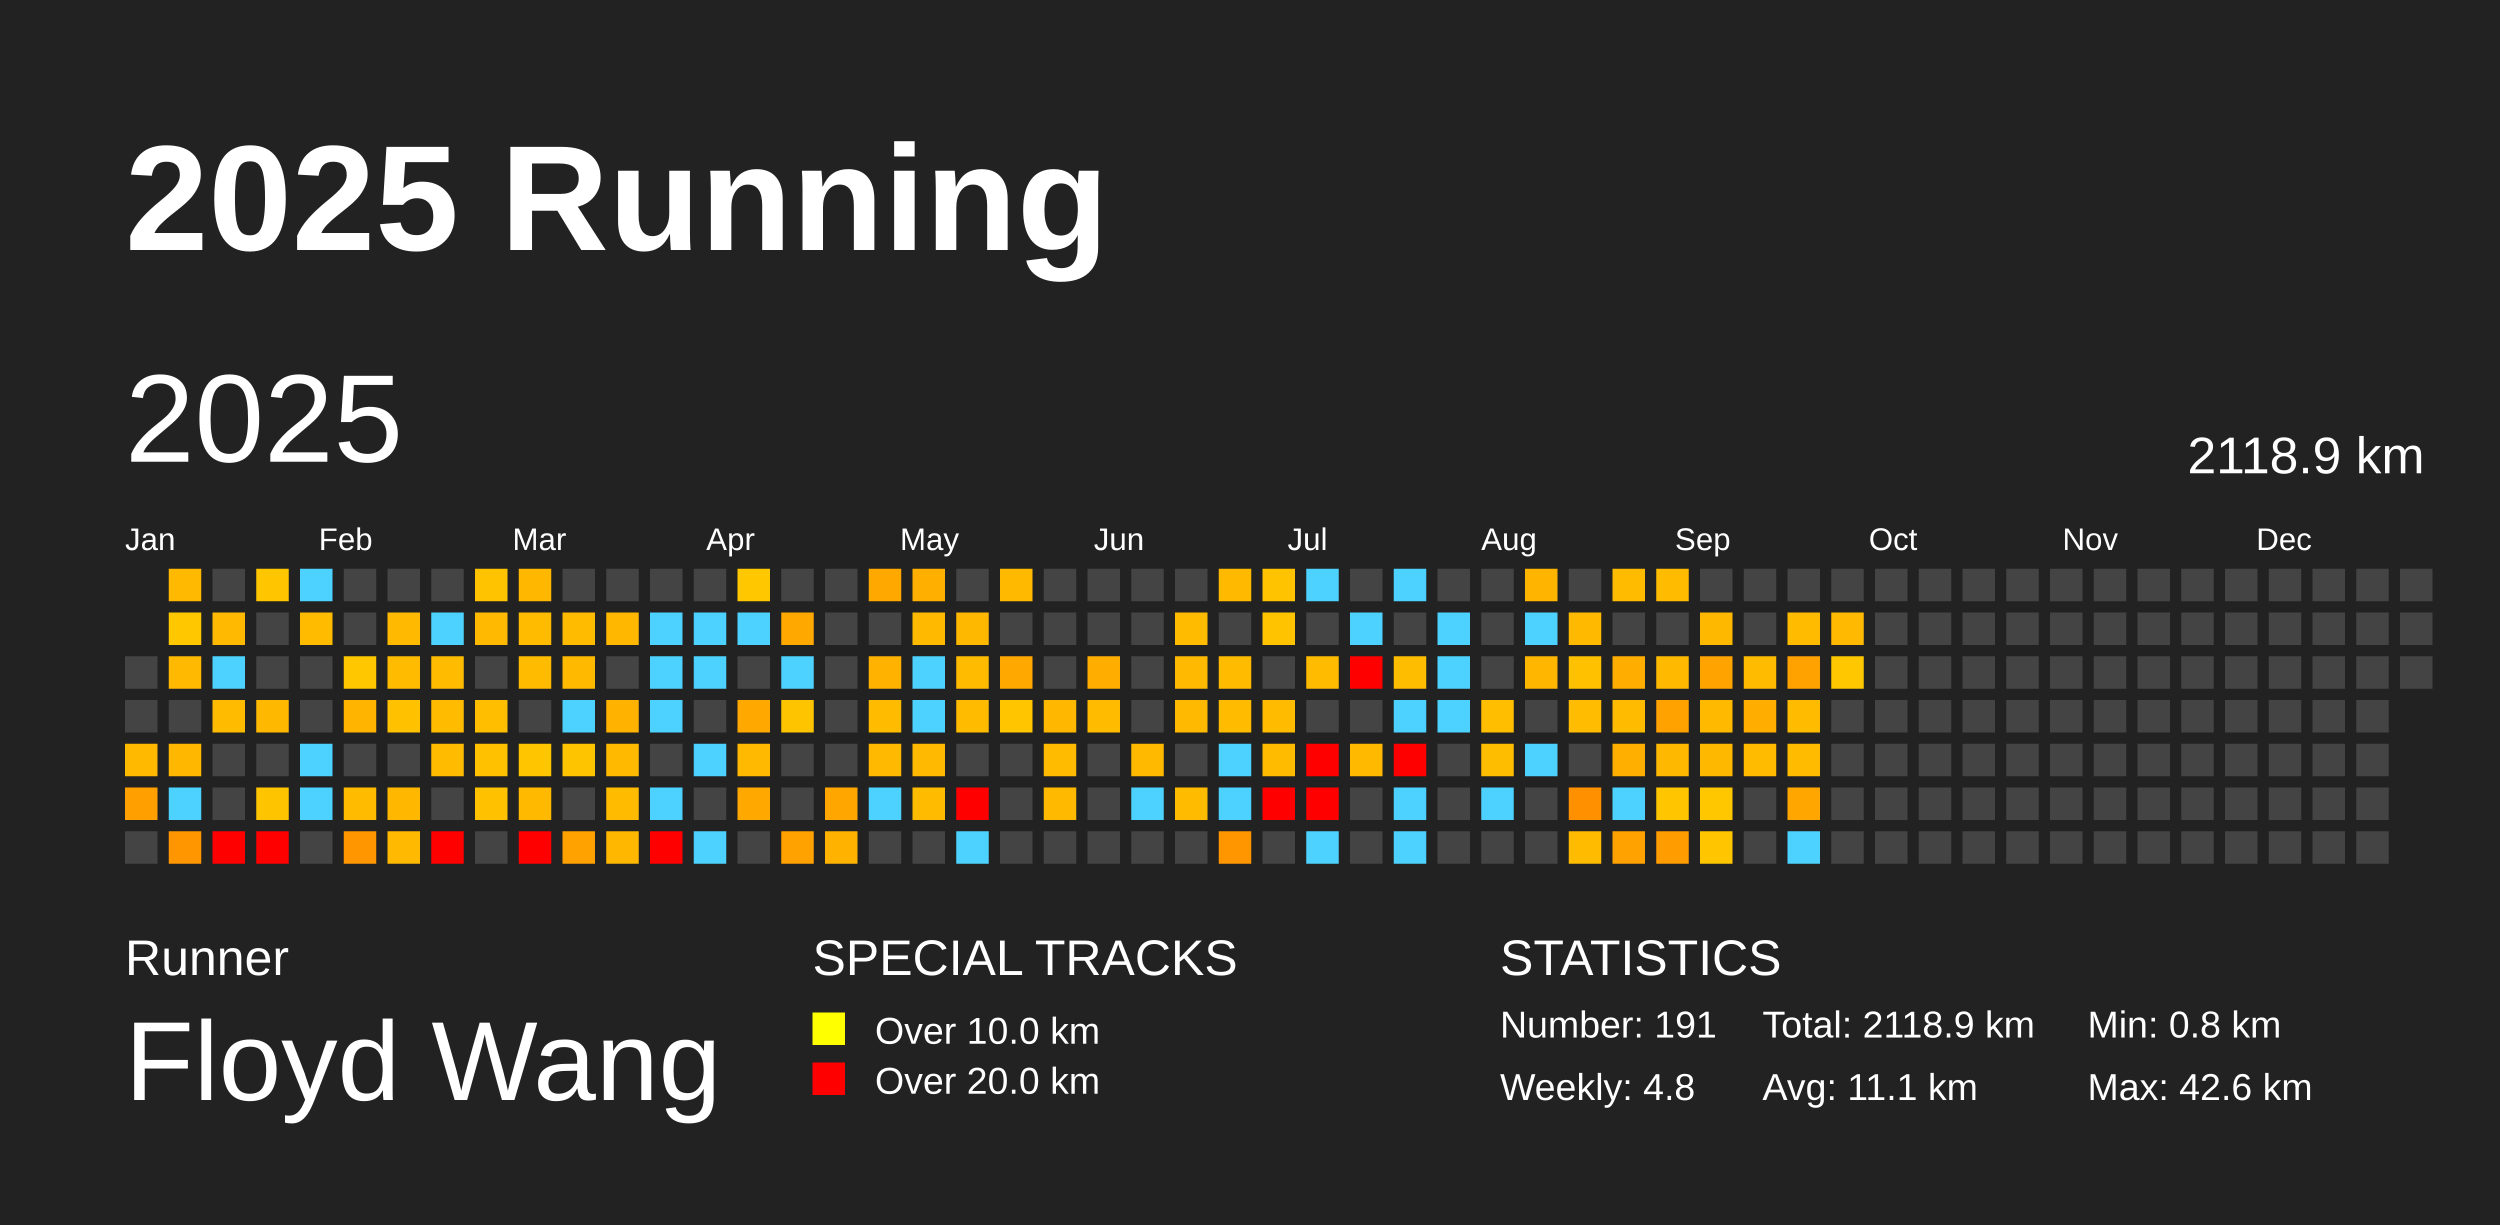
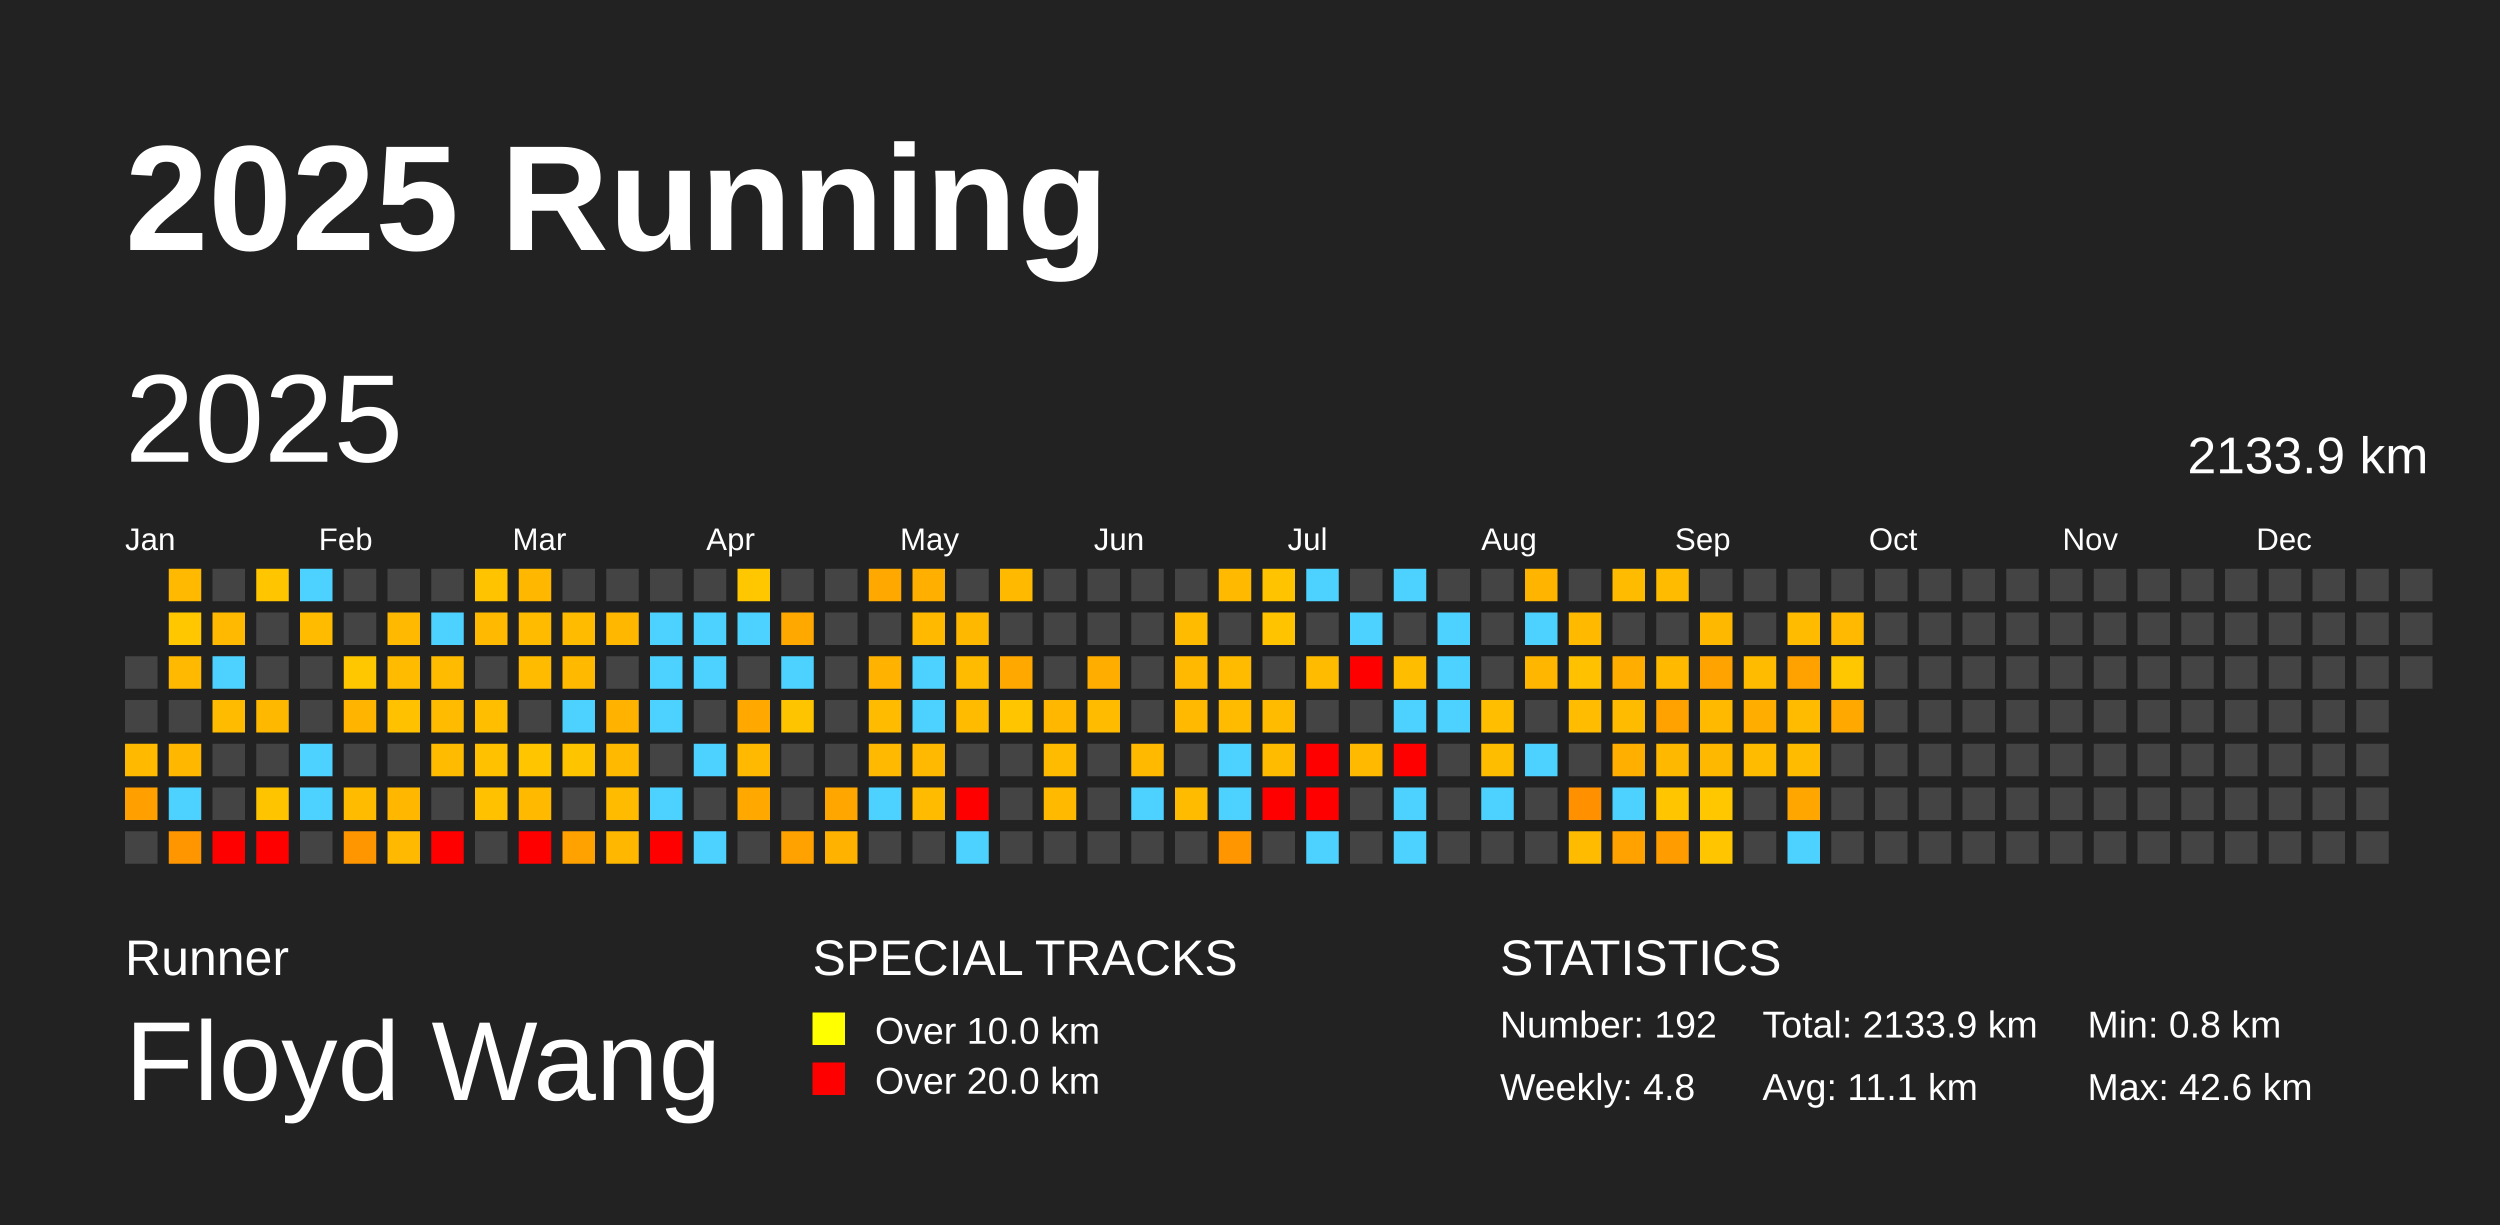
<svg xmlns="http://www.w3.org/2000/svg" baseProfile="full" height="98mm" version="1.1" viewBox="0,0,200,98" width="200mm">
  <defs />
  <rect fill="#222222" height="98" width="200" x="0" y="0" />
  <text fill="#FFFFFF" style="font-size:12px; font-family:Arial; font-weight:bold;" x="10" y="20">2025 Running</text>
  <text fill="#FFFFFF" style="font-size:4px; font-family:Arial" x="10" y="78">Runner</text>
  <text fill="#FFFFFF" style="font-size:9px; font-family:Arial" x="10" y="88">Floyd Wang</text>
  <text fill="#FFFFFF" style="font-size:4px; font-family:Arial" x="65" y="78">SPECIAL TRACKS</text>
  <rect fill="yellow" height="2.6" width="2.6" x="65" y="81" />
  <text fill="#FFFFFF" style="font-size:3px; font-family:Arial" x="70" y="83.5">Over 10.0 km</text>
  <rect fill="red" height="2.6" width="2.6" x="65" y="85" />
  <text fill="#FFFFFF" style="font-size:3px; font-family:Arial" x="70" y="87.5">Over 20.0 km</text>
  <text fill="#FFFFFF" style="font-size:4px; font-family:Arial" x="120" y="78">STATISTICS</text>
-   <text fill="#FFFFFF" style="font-size:3px; font-family:Arial" x="120" y="83">Number: 191</text>
+   <text fill="#FFFFFF" style="font-size:3px; font-family:Arial" x="120" y="83">Number: 192</text>
  <text fill="#FFFFFF" style="font-size:3px; font-family:Arial" x="120" y="88">Weekly: 4.8</text>
-   <text fill="#FFFFFF" style="font-size:3px; font-family:Arial" x="141" y="83">Total: 2118.9 km</text>
+   <text fill="#FFFFFF" style="font-size:3px; font-family:Arial" x="141" y="83">Total: 2133.9 km</text>
  <text fill="#FFFFFF" style="font-size:3px; font-family:Arial" x="141" y="88">Avg: 11.1 km</text>
  <text fill="#FFFFFF" style="font-size:3px; font-family:Arial" x="167" y="83">Min: 0.8 km</text>
  <text fill="#FFFFFF" style="font-size:3px; font-family:Arial" x="167" y="88">Max: 42.6 km</text>
  <text dominant-baseline="hanging" fill="#FFFFFF" style="font-size:10.0px; font-family:Arial;" x="10" y="30">2025</text>
-   <text dominant-baseline="hanging" fill="#FFFFFF" style="font-size:4.125px; font-family:Arial;" x="175" y="35">2118.9 km</text>
+   <text dominant-baseline="hanging" fill="#FFFFFF" style="font-size:4.125px; font-family:Arial;" x="175" y="35">2133.9 km</text>
  <text fill="#FFFFFF" style="font-size:2.5px; font-family:Arial" x="10.0" y="44">Jan</text>
  <text fill="#FFFFFF" style="font-size:2.5px; font-family:Arial" x="25.5" y="44">Feb</text>
  <text fill="#FFFFFF" style="font-size:2.5px; font-family:Arial" x="41.0" y="44">Mar</text>
  <text fill="#FFFFFF" style="font-size:2.5px; font-family:Arial" x="56.5" y="44">Apr</text>
  <text fill="#FFFFFF" style="font-size:2.5px; font-family:Arial" x="72.0" y="44">May</text>
  <text fill="#FFFFFF" style="font-size:2.5px; font-family:Arial" x="87.5" y="44">Jun</text>
  <text fill="#FFFFFF" style="font-size:2.5px; font-family:Arial" x="103.0" y="44">Jul</text>
  <text fill="#FFFFFF" style="font-size:2.5px; font-family:Arial" x="118.5" y="44">Aug</text>
  <text fill="#FFFFFF" style="font-size:2.5px; font-family:Arial" x="134.0" y="44">Sep</text>
  <text fill="#FFFFFF" style="font-size:2.5px; font-family:Arial" x="149.5" y="44">Oct</text>
  <text fill="#FFFFFF" style="font-size:2.5px; font-family:Arial" x="165.0" y="44">Nov</text>
  <text fill="#FFFFFF" style="font-size:2.5px; font-family:Arial" x="180.5" y="44">Dec</text>
  <rect fill="#444444" height="2.6" width="2.6" x="10.0" y="52.5" />
  <rect fill="#444444" height="2.6" width="2.6" x="10.0" y="56.0" />
  <rect fill="#ffba00" height="2.6" width="2.6" x="10.0" y="59.5" />
  <rect fill="#ff9f00" height="2.6" width="2.6" x="10.0" y="63.0" />
  <rect fill="#444444" height="2.6" width="2.6" x="10.0" y="66.5" />
  <rect fill="#ffb900" height="2.6" width="2.6" x="13.5" y="45.5" />
  <rect fill="#ffc700" height="2.6" width="2.6" x="13.5" y="49.0" />
  <rect fill="#ffb900" height="2.6" width="2.6" x="13.5" y="52.5" />
  <rect fill="#444444" height="2.6" width="2.6" x="13.5" y="56.0" />
  <rect fill="#ffb700" height="2.6" width="2.6" x="13.5" y="59.5" />
  <rect fill="#4dd2ff" height="2.6" width="2.6" x="13.5" y="63.0" />
  <rect fill="#ff9600" height="2.6" width="2.6" x="13.5" y="66.5" />
  <rect fill="#444444" height="2.6" width="2.6" x="17.0" y="45.5" />
  <rect fill="#ffb900" height="2.6" width="2.6" x="17.0" y="49.0" />
  <rect fill="#4dd2ff" height="2.6" width="2.6" x="17.0" y="52.5" />
  <rect fill="#ffbb00" height="2.6" width="2.6" x="17.0" y="56.0" />
  <rect fill="#444444" height="2.6" width="2.6" x="17.0" y="59.5" />
  <rect fill="#444444" height="2.6" width="2.6" x="17.0" y="63.0" />
  <rect fill="red" height="2.6" width="2.6" x="17.0" y="66.5" />
  <rect fill="#ffc600" height="2.6" width="2.6" x="20.5" y="45.5" />
  <rect fill="#444444" height="2.6" width="2.6" x="20.5" y="49.0" />
  <rect fill="#444444" height="2.6" width="2.6" x="20.5" y="52.5" />
  <rect fill="#ffb800" height="2.6" width="2.6" x="20.5" y="56.0" />
  <rect fill="#444444" height="2.6" width="2.6" x="20.5" y="59.5" />
  <rect fill="#ffc400" height="2.6" width="2.6" x="20.5" y="63.0" />
  <rect fill="red" height="2.6" width="2.6" x="20.5" y="66.5" />
  <rect fill="#4dd2ff" height="2.6" width="2.6" x="24.0" y="45.5" />
  <rect fill="#ffbb00" height="2.6" width="2.6" x="24.0" y="49.0" />
  <rect fill="#444444" height="2.6" width="2.6" x="24.0" y="52.5" />
  <rect fill="#444444" height="2.6" width="2.6" x="24.0" y="56.0" />
  <rect fill="#4dd2ff" height="2.6" width="2.6" x="24.0" y="59.5" />
  <rect fill="#4dd2ff" height="2.6" width="2.6" x="24.0" y="63.0" />
  <rect fill="#444444" height="2.6" width="2.6" x="24.0" y="66.5" />
  <rect fill="#444444" height="2.6" width="2.6" x="27.5" y="45.5" />
  <rect fill="#444444" height="2.6" width="2.6" x="27.5" y="49.0" />
  <rect fill="#ffc700" height="2.6" width="2.6" x="27.5" y="52.5" />
  <rect fill="#ffb400" height="2.6" width="2.6" x="27.5" y="56.0" />
  <rect fill="#444444" height="2.6" width="2.6" x="27.5" y="59.5" />
  <rect fill="#ffbb00" height="2.6" width="2.6" x="27.5" y="63.0" />
  <rect fill="#ff9600" height="2.6" width="2.6" x="27.5" y="66.5" />
  <rect fill="#444444" height="2.6" width="2.6" x="31.0" y="45.5" />
  <rect fill="#ffb900" height="2.6" width="2.6" x="31.0" y="49.0" />
  <rect fill="#ffbb00" height="2.6" width="2.6" x="31.0" y="52.5" />
  <rect fill="#ffc100" height="2.6" width="2.6" x="31.0" y="56.0" />
  <rect fill="#444444" height="2.6" width="2.6" x="31.0" y="59.5" />
  <rect fill="#ffb700" height="2.6" width="2.6" x="31.0" y="63.0" />
  <rect fill="#ffb900" height="2.6" width="2.6" x="31.0" y="66.5" />
  <rect fill="#444444" height="2.6" width="2.6" x="34.5" y="45.5" />
  <rect fill="#4dd2ff" height="2.6" width="2.6" x="34.5" y="49.0" />
  <rect fill="#ffbb00" height="2.6" width="2.6" x="34.5" y="52.5" />
  <rect fill="#ffbb00" height="2.6" width="2.6" x="34.5" y="56.0" />
  <rect fill="#ffbb00" height="2.6" width="2.6" x="34.5" y="59.5" />
  <rect fill="#444444" height="2.6" width="2.6" x="34.5" y="63.0" />
  <rect fill="red" height="2.6" width="2.6" x="34.5" y="66.5" />
  <rect fill="#ffc300" height="2.6" width="2.6" x="38.0" y="45.5" />
  <rect fill="#ffb900" height="2.6" width="2.6" x="38.0" y="49.0" />
  <rect fill="#444444" height="2.6" width="2.6" x="38.0" y="52.5" />
  <rect fill="#ffbe00" height="2.6" width="2.6" x="38.0" y="56.0" />
  <rect fill="#ffc100" height="2.6" width="2.6" x="38.0" y="59.5" />
  <rect fill="#ffc100" height="2.6" width="2.6" x="38.0" y="63.0" />
  <rect fill="#444444" height="2.6" width="2.6" x="38.0" y="66.5" />
  <rect fill="#ffb700" height="2.6" width="2.6" x="41.5" y="45.5" />
  <rect fill="#ffbb00" height="2.6" width="2.6" x="41.5" y="49.0" />
  <rect fill="#ffbb00" height="2.6" width="2.6" x="41.5" y="52.5" />
  <rect fill="#444444" height="2.6" width="2.6" x="41.5" y="56.0" />
  <rect fill="#ffc600" height="2.6" width="2.6" x="41.5" y="59.5" />
  <rect fill="#ffba00" height="2.6" width="2.6" x="41.5" y="63.0" />
  <rect fill="red" height="2.6" width="2.6" x="41.5" y="66.5" />
  <rect fill="#444444" height="2.6" width="2.6" x="45.0" y="45.5" />
  <rect fill="#ffbb00" height="2.6" width="2.6" x="45.0" y="49.0" />
  <rect fill="#ffba00" height="2.6" width="2.6" x="45.0" y="52.5" />
  <rect fill="#4dd2ff" height="2.6" width="2.6" x="45.0" y="56.0" />
  <rect fill="#ffc400" height="2.6" width="2.6" x="45.0" y="59.5" />
  <rect fill="#444444" height="2.6" width="2.6" x="45.0" y="63.0" />
  <rect fill="#ffa200" height="2.6" width="2.6" x="45.0" y="66.5" />
  <rect fill="#444444" height="2.6" width="2.6" x="48.5" y="45.5" />
  <rect fill="#ffb700" height="2.6" width="2.6" x="48.5" y="49.0" />
  <rect fill="#444444" height="2.6" width="2.6" x="48.5" y="52.5" />
  <rect fill="#ffb200" height="2.6" width="2.6" x="48.5" y="56.0" />
  <rect fill="#ffba00" height="2.6" width="2.6" x="48.5" y="59.5" />
  <rect fill="#ffbb00" height="2.6" width="2.6" x="48.5" y="63.0" />
  <rect fill="#ffb700" height="2.6" width="2.6" x="48.5" y="66.5" />
  <rect fill="#444444" height="2.6" width="2.6" x="52.0" y="45.5" />
  <rect fill="#4dd2ff" height="2.6" width="2.6" x="52.0" y="49.0" />
  <rect fill="#4dd2ff" height="2.6" width="2.6" x="52.0" y="52.5" />
  <rect fill="#4dd2ff" height="2.6" width="2.6" x="52.0" y="56.0" />
  <rect fill="#444444" height="2.6" width="2.6" x="52.0" y="59.5" />
  <rect fill="#4dd2ff" height="2.6" width="2.6" x="52.0" y="63.0" />
  <rect fill="red" height="2.6" width="2.6" x="52.0" y="66.5" />
  <rect fill="#444444" height="2.6" width="2.6" x="55.5" y="45.5" />
  <rect fill="#4dd2ff" height="2.6" width="2.6" x="55.5" y="49.0" />
  <rect fill="#4dd2ff" height="2.6" width="2.6" x="55.5" y="52.5" />
  <rect fill="#444444" height="2.6" width="2.6" x="55.5" y="56.0" />
  <rect fill="#4dd2ff" height="2.6" width="2.6" x="55.5" y="59.5" />
  <rect fill="#444444" height="2.6" width="2.6" x="55.5" y="63.0" />
  <rect fill="#4dd2ff" height="2.6" width="2.6" x="55.5" y="66.5" />
  <rect fill="#ffc700" height="2.6" width="2.6" x="59.0" y="45.5" />
  <rect fill="#4dd2ff" height="2.6" width="2.6" x="59.0" y="49.0" />
  <rect fill="#444444" height="2.6" width="2.6" x="59.0" y="52.5" />
  <rect fill="#ffa900" height="2.6" width="2.6" x="59.0" y="56.0" />
  <rect fill="#ffb900" height="2.6" width="2.6" x="59.0" y="59.5" />
  <rect fill="#ffa900" height="2.6" width="2.6" x="59.0" y="63.0" />
  <rect fill="#444444" height="2.6" width="2.6" x="59.0" y="66.5" />
  <rect fill="#444444" height="2.6" width="2.6" x="62.5" y="45.5" />
  <rect fill="#ffa900" height="2.6" width="2.6" x="62.5" y="49.0" />
  <rect fill="#4dd2ff" height="2.6" width="2.6" x="62.5" y="52.5" />
  <rect fill="#ffc400" height="2.6" width="2.6" x="62.5" y="56.0" />
  <rect fill="#444444" height="2.6" width="2.6" x="62.5" y="59.5" />
  <rect fill="#444444" height="2.6" width="2.6" x="62.5" y="63.0" />
  <rect fill="#ffa200" height="2.6" width="2.6" x="62.5" y="66.5" />
  <rect fill="#444444" height="2.6" width="2.6" x="66.0" y="45.5" />
  <rect fill="#444444" height="2.6" width="2.6" x="66.0" y="49.0" />
  <rect fill="#444444" height="2.6" width="2.6" x="66.0" y="52.5" />
  <rect fill="#444444" height="2.6" width="2.6" x="66.0" y="56.0" />
  <rect fill="#444444" height="2.6" width="2.6" x="66.0" y="59.5" />
  <rect fill="#ffa700" height="2.6" width="2.6" x="66.0" y="63.0" />
  <rect fill="#ffb300" height="2.6" width="2.6" x="66.0" y="66.5" />
  <rect fill="#ffa900" height="2.6" width="2.6" x="69.5" y="45.5" />
  <rect fill="#444444" height="2.6" width="2.6" x="69.5" y="49.0" />
  <rect fill="#ffb200" height="2.6" width="2.6" x="69.5" y="52.5" />
  <rect fill="#ffbb00" height="2.6" width="2.6" x="69.5" y="56.0" />
  <rect fill="#ffb900" height="2.6" width="2.6" x="69.5" y="59.5" />
  <rect fill="#4dd2ff" height="2.6" width="2.6" x="69.5" y="63.0" />
  <rect fill="#444444" height="2.6" width="2.6" x="69.5" y="66.5" />
  <rect fill="#ffaf00" height="2.6" width="2.6" x="73.0" y="45.5" />
  <rect fill="#ffba00" height="2.6" width="2.6" x="73.0" y="49.0" />
  <rect fill="#4dd2ff" height="2.6" width="2.6" x="73.0" y="52.5" />
  <rect fill="#4dd2ff" height="2.6" width="2.6" x="73.0" y="56.0" />
  <rect fill="#ffb900" height="2.6" width="2.6" x="73.0" y="59.5" />
  <rect fill="#ffbb00" height="2.6" width="2.6" x="73.0" y="63.0" />
  <rect fill="#444444" height="2.6" width="2.6" x="73.0" y="66.5" />
  <rect fill="#444444" height="2.6" width="2.6" x="76.5" y="45.5" />
  <rect fill="#ffb800" height="2.6" width="2.6" x="76.5" y="49.0" />
  <rect fill="#ffbb00" height="2.6" width="2.6" x="76.5" y="52.5" />
  <rect fill="#ffbb00" height="2.6" width="2.6" x="76.5" y="56.0" />
  <rect fill="#444444" height="2.6" width="2.6" x="76.5" y="59.5" />
  <rect fill="red" height="2.6" width="2.6" x="76.5" y="63.0" />
  <rect fill="#4dd2ff" height="2.6" width="2.6" x="76.5" y="66.5" />
  <rect fill="#ffba00" height="2.6" width="2.6" x="80.0" y="45.5" />
  <rect fill="#444444" height="2.6" width="2.6" x="80.0" y="49.0" />
  <rect fill="#ffa800" height="2.6" width="2.6" x="80.0" y="52.5" />
  <rect fill="#ffc600" height="2.6" width="2.6" x="80.0" y="56.0" />
  <rect fill="#444444" height="2.6" width="2.6" x="80.0" y="59.5" />
  <rect fill="#444444" height="2.6" width="2.6" x="80.0" y="63.0" />
  <rect fill="#444444" height="2.6" width="2.6" x="80.0" y="66.5" />
  <rect fill="#444444" height="2.6" width="2.6" x="83.5" y="45.5" />
  <rect fill="#444444" height="2.6" width="2.6" x="83.5" y="49.0" />
  <rect fill="#444444" height="2.6" width="2.6" x="83.5" y="52.5" />
  <rect fill="#ffb700" height="2.6" width="2.6" x="83.5" y="56.0" />
  <rect fill="#ffbb00" height="2.6" width="2.6" x="83.5" y="59.5" />
  <rect fill="#ffba00" height="2.6" width="2.6" x="83.5" y="63.0" />
  <rect fill="#444444" height="2.6" width="2.6" x="83.5" y="66.5" />
  <rect fill="#444444" height="2.6" width="2.6" x="87.0" y="45.5" />
  <rect fill="#444444" height="2.6" width="2.6" x="87.0" y="49.0" />
  <rect fill="#ffae00" height="2.6" width="2.6" x="87.0" y="52.5" />
  <rect fill="#ffbb00" height="2.6" width="2.6" x="87.0" y="56.0" />
  <rect fill="#444444" height="2.6" width="2.6" x="87.0" y="59.5" />
  <rect fill="#444444" height="2.6" width="2.6" x="87.0" y="63.0" />
  <rect fill="#444444" height="2.6" width="2.6" x="87.0" y="66.5" />
  <rect fill="#444444" height="2.6" width="2.6" x="90.5" y="45.5" />
  <rect fill="#444444" height="2.6" width="2.6" x="90.5" y="49.0" />
  <rect fill="#444444" height="2.6" width="2.6" x="90.5" y="52.5" />
  <rect fill="#444444" height="2.6" width="2.6" x="90.5" y="56.0" />
  <rect fill="#ffba00" height="2.6" width="2.6" x="90.5" y="59.5" />
  <rect fill="#4dd2ff" height="2.6" width="2.6" x="90.5" y="63.0" />
  <rect fill="#444444" height="2.6" width="2.6" x="90.5" y="66.5" />
  <rect fill="#444444" height="2.6" width="2.6" x="94.0" y="45.5" />
  <rect fill="#ffbb00" height="2.6" width="2.6" x="94.0" y="49.0" />
  <rect fill="#ffb900" height="2.6" width="2.6" x="94.0" y="52.5" />
  <rect fill="#ffb900" height="2.6" width="2.6" x="94.0" y="56.0" />
  <rect fill="#444444" height="2.6" width="2.6" x="94.0" y="59.5" />
  <rect fill="#ffbb00" height="2.6" width="2.6" x="94.0" y="63.0" />
  <rect fill="#444444" height="2.6" width="2.6" x="94.0" y="66.5" />
  <rect fill="#ffba00" height="2.6" width="2.6" x="97.5" y="45.5" />
  <rect fill="#444444" height="2.6" width="2.6" x="97.5" y="49.0" />
  <rect fill="#ffbb00" height="2.6" width="2.6" x="97.5" y="52.5" />
  <rect fill="#ffbb00" height="2.6" width="2.6" x="97.5" y="56.0" />
  <rect fill="#4dd2ff" height="2.6" width="2.6" x="97.5" y="59.5" />
  <rect fill="#4dd2ff" height="2.6" width="2.6" x="97.5" y="63.0" />
  <rect fill="#ff9600" height="2.6" width="2.6" x="97.5" y="66.5" />
  <rect fill="#ffc300" height="2.6" width="2.6" x="101.0" y="45.5" />
  <rect fill="#ffc300" height="2.6" width="2.6" x="101.0" y="49.0" />
  <rect fill="#444444" height="2.6" width="2.6" x="101.0" y="52.5" />
  <rect fill="#ffbb00" height="2.6" width="2.6" x="101.0" y="56.0" />
  <rect fill="#ffbb00" height="2.6" width="2.6" x="101.0" y="59.5" />
  <rect fill="red" height="2.6" width="2.6" x="101.0" y="63.0" />
  <rect fill="#444444" height="2.6" width="2.6" x="101.0" y="66.5" />
  <rect fill="#4dd2ff" height="2.6" width="2.6" x="104.5" y="45.5" />
  <rect fill="#444444" height="2.6" width="2.6" x="104.5" y="49.0" />
  <rect fill="#ffbb00" height="2.6" width="2.6" x="104.5" y="52.5" />
  <rect fill="#444444" height="2.6" width="2.6" x="104.5" y="56.0" />
  <rect fill="red" height="2.6" width="2.6" x="104.5" y="59.5" />
  <rect fill="red" height="2.6" width="2.6" x="104.5" y="63.0" />
  <rect fill="#4dd2ff" height="2.6" width="2.6" x="104.5" y="66.5" />
  <rect fill="#444444" height="2.6" width="2.6" x="108.0" y="45.5" />
  <rect fill="#4dd2ff" height="2.6" width="2.6" x="108.0" y="49.0" />
  <rect fill="red" height="2.6" width="2.6" x="108.0" y="52.5" />
  <rect fill="#444444" height="2.6" width="2.6" x="108.0" y="56.0" />
  <rect fill="#ffba00" height="2.6" width="2.6" x="108.0" y="59.5" />
  <rect fill="#444444" height="2.6" width="2.6" x="108.0" y="63.0" />
  <rect fill="#444444" height="2.6" width="2.6" x="108.0" y="66.5" />
  <rect fill="#4dd2ff" height="2.6" width="2.6" x="111.5" y="45.5" />
  <rect fill="#444444" height="2.6" width="2.6" x="111.5" y="49.0" />
  <rect fill="#ffbd00" height="2.6" width="2.6" x="111.5" y="52.5" />
  <rect fill="#4dd2ff" height="2.6" width="2.6" x="111.5" y="56.0" />
  <rect fill="red" height="2.6" width="2.6" x="111.5" y="59.5" />
  <rect fill="#4dd2ff" height="2.6" width="2.6" x="111.5" y="63.0" />
  <rect fill="#4dd2ff" height="2.6" width="2.6" x="111.5" y="66.5" />
  <rect fill="#444444" height="2.6" width="2.6" x="115.0" y="45.5" />
  <rect fill="#4dd2ff" height="2.6" width="2.6" x="115.0" y="49.0" />
  <rect fill="#4dd2ff" height="2.6" width="2.6" x="115.0" y="52.5" />
  <rect fill="#4dd2ff" height="2.6" width="2.6" x="115.0" y="56.0" />
  <rect fill="#444444" height="2.6" width="2.6" x="115.0" y="59.5" />
  <rect fill="#444444" height="2.6" width="2.6" x="115.0" y="63.0" />
  <rect fill="#444444" height="2.6" width="2.6" x="115.0" y="66.5" />
  <rect fill="#444444" height="2.6" width="2.6" x="118.5" y="45.5" />
  <rect fill="#444444" height="2.6" width="2.6" x="118.5" y="49.0" />
  <rect fill="#444444" height="2.6" width="2.6" x="118.5" y="52.5" />
  <rect fill="#ffbf00" height="2.6" width="2.6" x="118.5" y="56.0" />
  <rect fill="#ffbd00" height="2.6" width="2.6" x="118.5" y="59.5" />
  <rect fill="#4dd2ff" height="2.6" width="2.6" x="118.5" y="63.0" />
  <rect fill="#444444" height="2.6" width="2.6" x="118.5" y="66.5" />
  <rect fill="#ffb500" height="2.6" width="2.6" x="122.0" y="45.5" />
  <rect fill="#4dd2ff" height="2.6" width="2.6" x="122.0" y="49.0" />
  <rect fill="#ffb600" height="2.6" width="2.6" x="122.0" y="52.5" />
  <rect fill="#444444" height="2.6" width="2.6" x="122.0" y="56.0" />
  <rect fill="#4dd2ff" height="2.6" width="2.6" x="122.0" y="59.5" />
  <rect fill="#444444" height="2.6" width="2.6" x="122.0" y="63.0" />
  <rect fill="#444444" height="2.6" width="2.6" x="122.0" y="66.5" />
  <rect fill="#444444" height="2.6" width="2.6" x="125.5" y="45.5" />
  <rect fill="#ffba00" height="2.6" width="2.6" x="125.5" y="49.0" />
  <rect fill="#ffc100" height="2.6" width="2.6" x="125.5" y="52.5" />
  <rect fill="#ffbc00" height="2.6" width="2.6" x="125.5" y="56.0" />
  <rect fill="#444444" height="2.6" width="2.6" x="125.5" y="59.5" />
  <rect fill="#ff9000" height="2.6" width="2.6" x="125.5" y="63.0" />
  <rect fill="#ffbb00" height="2.6" width="2.6" x="125.5" y="66.5" />
  <rect fill="#ffbb00" height="2.6" width="2.6" x="129.0" y="45.5" />
  <rect fill="#444444" height="2.6" width="2.6" x="129.0" y="49.0" />
  <rect fill="#ffae00" height="2.6" width="2.6" x="129.0" y="52.5" />
  <rect fill="#ffbb00" height="2.6" width="2.6" x="129.0" y="56.0" />
  <rect fill="#ffaf00" height="2.6" width="2.6" x="129.0" y="59.5" />
  <rect fill="#4dd2ff" height="2.6" width="2.6" x="129.0" y="63.0" />
  <rect fill="#ffa200" height="2.6" width="2.6" x="129.0" y="66.5" />
  <rect fill="#ffbb00" height="2.6" width="2.6" x="132.5" y="45.5" />
  <rect fill="#444444" height="2.6" width="2.6" x="132.5" y="49.0" />
  <rect fill="#ffba00" height="2.6" width="2.6" x="132.5" y="52.5" />
  <rect fill="#ffa200" height="2.6" width="2.6" x="132.5" y="56.0" />
  <rect fill="#ffb800" height="2.6" width="2.6" x="132.5" y="59.5" />
  <rect fill="#ffc600" height="2.6" width="2.6" x="132.5" y="63.0" />
  <rect fill="#ff9c00" height="2.6" width="2.6" x="132.5" y="66.5" />
  <rect fill="#444444" height="2.6" width="2.6" x="136.0" y="45.5" />
  <rect fill="#ffb800" height="2.6" width="2.6" x="136.0" y="49.0" />
  <rect fill="#ffa300" height="2.6" width="2.6" x="136.0" y="52.5" />
  <rect fill="#ffba00" height="2.6" width="2.6" x="136.0" y="56.0" />
  <rect fill="#ffb800" height="2.6" width="2.6" x="136.0" y="59.5" />
  <rect fill="#ffc700" height="2.6" width="2.6" x="136.0" y="63.0" />
  <rect fill="#ffc600" height="2.6" width="2.6" x="136.0" y="66.5" />
  <rect fill="#444444" height="2.6" width="2.6" x="139.5" y="45.5" />
  <rect fill="#444444" height="2.6" width="2.6" x="139.5" y="49.0" />
  <rect fill="#ffbb00" height="2.6" width="2.6" x="139.5" y="52.5" />
  <rect fill="#ffae00" height="2.6" width="2.6" x="139.5" y="56.0" />
  <rect fill="#ffbb00" height="2.6" width="2.6" x="139.5" y="59.5" />
  <rect fill="#444444" height="2.6" width="2.6" x="139.5" y="63.0" />
  <rect fill="#444444" height="2.6" width="2.6" x="139.5" y="66.5" />
  <rect fill="#444444" height="2.6" width="2.6" x="143.0" y="45.5" />
  <rect fill="#ffbb00" height="2.6" width="2.6" x="143.0" y="49.0" />
  <rect fill="#ffa200" height="2.6" width="2.6" x="143.0" y="52.5" />
  <rect fill="#ffbb00" height="2.6" width="2.6" x="143.0" y="56.0" />
  <rect fill="#ffbb00" height="2.6" width="2.6" x="143.0" y="59.5" />
  <rect fill="#ffa700" height="2.6" width="2.6" x="143.0" y="63.0" />
  <rect fill="#4dd2ff" height="2.6" width="2.6" x="143.0" y="66.5" />
  <rect fill="#444444" height="2.6" width="2.6" x="146.5" y="45.5" />
  <rect fill="#ffb900" height="2.6" width="2.6" x="146.5" y="49.0" />
  <rect fill="#ffc700" height="2.6" width="2.6" x="146.5" y="52.5" />
-   <rect fill="#444444" height="2.6" width="2.6" x="146.5" y="56.0" />
+   <rect fill="#ffa900" height="2.6" width="2.6" x="146.5" y="56.0" />
  <rect fill="#444444" height="2.6" width="2.6" x="146.5" y="59.5" />
  <rect fill="#444444" height="2.6" width="2.6" x="146.5" y="63.0" />
  <rect fill="#444444" height="2.6" width="2.6" x="146.5" y="66.5" />
  <rect fill="#444444" height="2.6" width="2.6" x="150.0" y="45.5" />
  <rect fill="#444444" height="2.6" width="2.6" x="150.0" y="49.0" />
  <rect fill="#444444" height="2.6" width="2.6" x="150.0" y="52.5" />
  <rect fill="#444444" height="2.6" width="2.6" x="150.0" y="56.0" />
  <rect fill="#444444" height="2.6" width="2.6" x="150.0" y="59.5" />
  <rect fill="#444444" height="2.6" width="2.6" x="150.0" y="63.0" />
  <rect fill="#444444" height="2.6" width="2.6" x="150.0" y="66.5" />
  <rect fill="#444444" height="2.6" width="2.6" x="153.5" y="45.5" />
  <rect fill="#444444" height="2.6" width="2.6" x="153.5" y="49.0" />
  <rect fill="#444444" height="2.6" width="2.6" x="153.5" y="52.5" />
  <rect fill="#444444" height="2.6" width="2.6" x="153.5" y="56.0" />
  <rect fill="#444444" height="2.6" width="2.6" x="153.5" y="59.5" />
  <rect fill="#444444" height="2.6" width="2.6" x="153.5" y="63.0" />
  <rect fill="#444444" height="2.6" width="2.6" x="153.5" y="66.5" />
  <rect fill="#444444" height="2.6" width="2.6" x="157.0" y="45.5" />
  <rect fill="#444444" height="2.6" width="2.6" x="157.0" y="49.0" />
  <rect fill="#444444" height="2.6" width="2.6" x="157.0" y="52.5" />
  <rect fill="#444444" height="2.6" width="2.6" x="157.0" y="56.0" />
  <rect fill="#444444" height="2.6" width="2.6" x="157.0" y="59.5" />
  <rect fill="#444444" height="2.6" width="2.6" x="157.0" y="63.0" />
  <rect fill="#444444" height="2.6" width="2.6" x="157.0" y="66.5" />
  <rect fill="#444444" height="2.6" width="2.6" x="160.5" y="45.5" />
  <rect fill="#444444" height="2.6" width="2.6" x="160.5" y="49.0" />
  <rect fill="#444444" height="2.6" width="2.6" x="160.5" y="52.5" />
  <rect fill="#444444" height="2.6" width="2.6" x="160.5" y="56.0" />
  <rect fill="#444444" height="2.6" width="2.6" x="160.5" y="59.5" />
  <rect fill="#444444" height="2.6" width="2.6" x="160.5" y="63.0" />
  <rect fill="#444444" height="2.6" width="2.6" x="160.5" y="66.5" />
  <rect fill="#444444" height="2.6" width="2.6" x="164.0" y="45.5" />
  <rect fill="#444444" height="2.6" width="2.6" x="164.0" y="49.0" />
  <rect fill="#444444" height="2.6" width="2.6" x="164.0" y="52.5" />
  <rect fill="#444444" height="2.6" width="2.6" x="164.0" y="56.0" />
  <rect fill="#444444" height="2.6" width="2.6" x="164.0" y="59.5" />
  <rect fill="#444444" height="2.6" width="2.6" x="164.0" y="63.0" />
  <rect fill="#444444" height="2.6" width="2.6" x="164.0" y="66.5" />
  <rect fill="#444444" height="2.6" width="2.6" x="167.5" y="45.5" />
  <rect fill="#444444" height="2.6" width="2.6" x="167.5" y="49.0" />
  <rect fill="#444444" height="2.6" width="2.6" x="167.5" y="52.5" />
  <rect fill="#444444" height="2.6" width="2.6" x="167.5" y="56.0" />
  <rect fill="#444444" height="2.6" width="2.6" x="167.5" y="59.5" />
  <rect fill="#444444" height="2.6" width="2.6" x="167.5" y="63.0" />
  <rect fill="#444444" height="2.6" width="2.6" x="167.5" y="66.5" />
  <rect fill="#444444" height="2.6" width="2.6" x="171.0" y="45.5" />
  <rect fill="#444444" height="2.6" width="2.6" x="171.0" y="49.0" />
  <rect fill="#444444" height="2.6" width="2.6" x="171.0" y="52.5" />
  <rect fill="#444444" height="2.6" width="2.6" x="171.0" y="56.0" />
  <rect fill="#444444" height="2.6" width="2.6" x="171.0" y="59.5" />
  <rect fill="#444444" height="2.6" width="2.6" x="171.0" y="63.0" />
  <rect fill="#444444" height="2.6" width="2.6" x="171.0" y="66.5" />
  <rect fill="#444444" height="2.6" width="2.6" x="174.5" y="45.5" />
  <rect fill="#444444" height="2.6" width="2.6" x="174.5" y="49.0" />
  <rect fill="#444444" height="2.6" width="2.6" x="174.5" y="52.5" />
  <rect fill="#444444" height="2.6" width="2.6" x="174.5" y="56.0" />
  <rect fill="#444444" height="2.6" width="2.6" x="174.5" y="59.5" />
  <rect fill="#444444" height="2.6" width="2.6" x="174.5" y="63.0" />
  <rect fill="#444444" height="2.6" width="2.6" x="174.5" y="66.5" />
  <rect fill="#444444" height="2.6" width="2.6" x="178.0" y="45.5" />
  <rect fill="#444444" height="2.6" width="2.6" x="178.0" y="49.0" />
  <rect fill="#444444" height="2.6" width="2.6" x="178.0" y="52.5" />
  <rect fill="#444444" height="2.6" width="2.6" x="178.0" y="56.0" />
  <rect fill="#444444" height="2.6" width="2.6" x="178.0" y="59.5" />
  <rect fill="#444444" height="2.6" width="2.6" x="178.0" y="63.0" />
  <rect fill="#444444" height="2.6" width="2.6" x="178.0" y="66.5" />
  <rect fill="#444444" height="2.6" width="2.6" x="181.5" y="45.5" />
  <rect fill="#444444" height="2.6" width="2.6" x="181.5" y="49.0" />
  <rect fill="#444444" height="2.6" width="2.6" x="181.5" y="52.5" />
  <rect fill="#444444" height="2.6" width="2.6" x="181.5" y="56.0" />
  <rect fill="#444444" height="2.6" width="2.6" x="181.5" y="59.5" />
  <rect fill="#444444" height="2.6" width="2.6" x="181.5" y="63.0" />
  <rect fill="#444444" height="2.6" width="2.6" x="181.5" y="66.5" />
  <rect fill="#444444" height="2.6" width="2.6" x="185.0" y="45.5" />
  <rect fill="#444444" height="2.6" width="2.6" x="185.0" y="49.0" />
  <rect fill="#444444" height="2.6" width="2.6" x="185.0" y="52.5" />
  <rect fill="#444444" height="2.6" width="2.6" x="185.0" y="56.0" />
  <rect fill="#444444" height="2.6" width="2.6" x="185.0" y="59.5" />
  <rect fill="#444444" height="2.6" width="2.6" x="185.0" y="63.0" />
  <rect fill="#444444" height="2.6" width="2.6" x="185.0" y="66.5" />
  <rect fill="#444444" height="2.6" width="2.6" x="188.5" y="45.5" />
  <rect fill="#444444" height="2.6" width="2.6" x="188.5" y="49.0" />
  <rect fill="#444444" height="2.6" width="2.6" x="188.5" y="52.5" />
  <rect fill="#444444" height="2.6" width="2.6" x="188.5" y="56.0" />
  <rect fill="#444444" height="2.6" width="2.6" x="188.5" y="59.5" />
  <rect fill="#444444" height="2.6" width="2.6" x="188.5" y="63.0" />
  <rect fill="#444444" height="2.6" width="2.6" x="188.5" y="66.5" />
  <rect fill="#444444" height="2.6" width="2.6" x="192.0" y="45.5" />
  <rect fill="#444444" height="2.6" width="2.6" x="192.0" y="49.0" />
  <rect fill="#444444" height="2.6" width="2.6" x="192.0" y="52.5" />
</svg>
